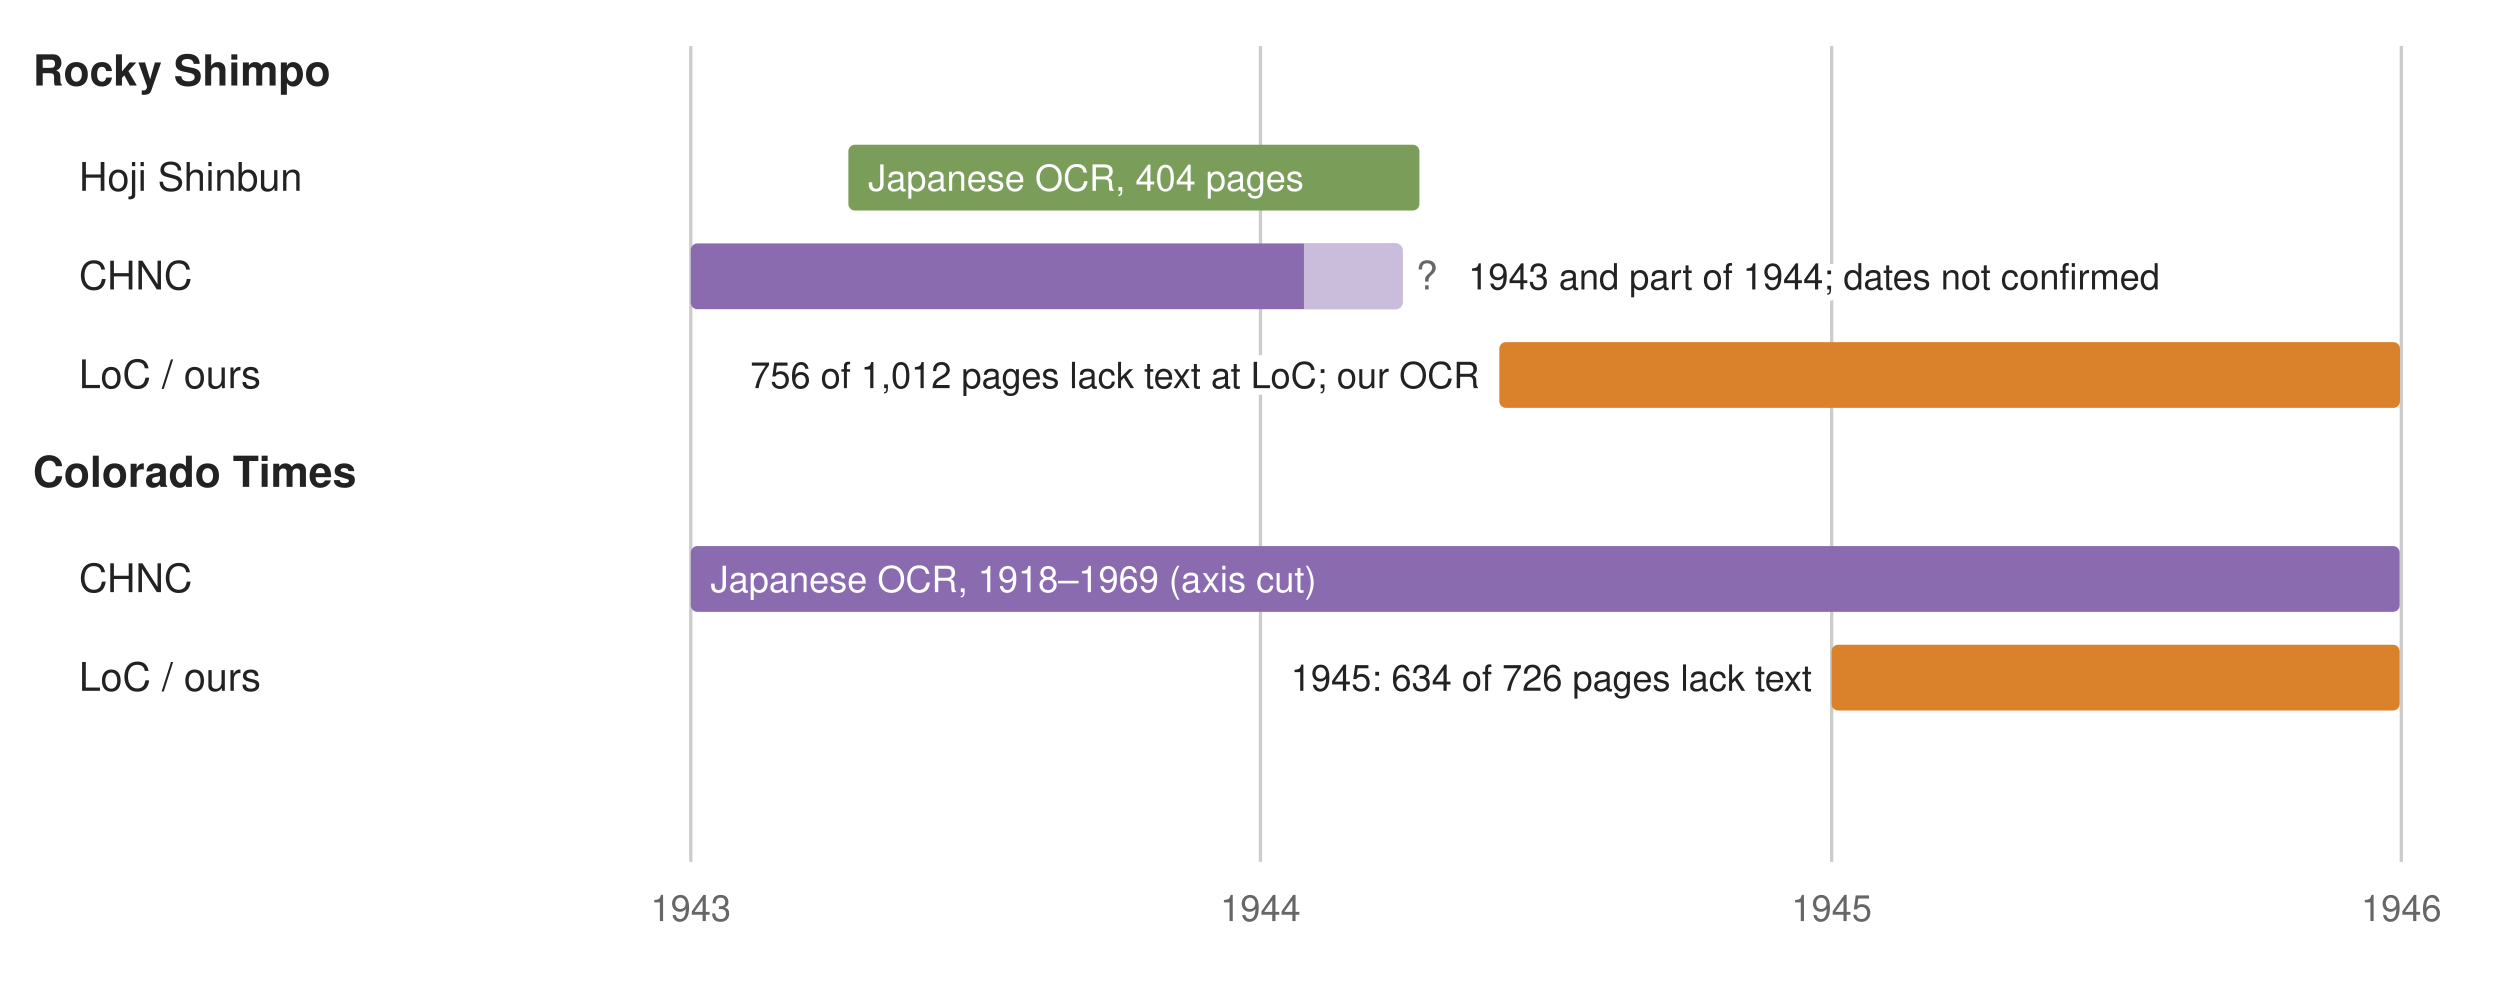
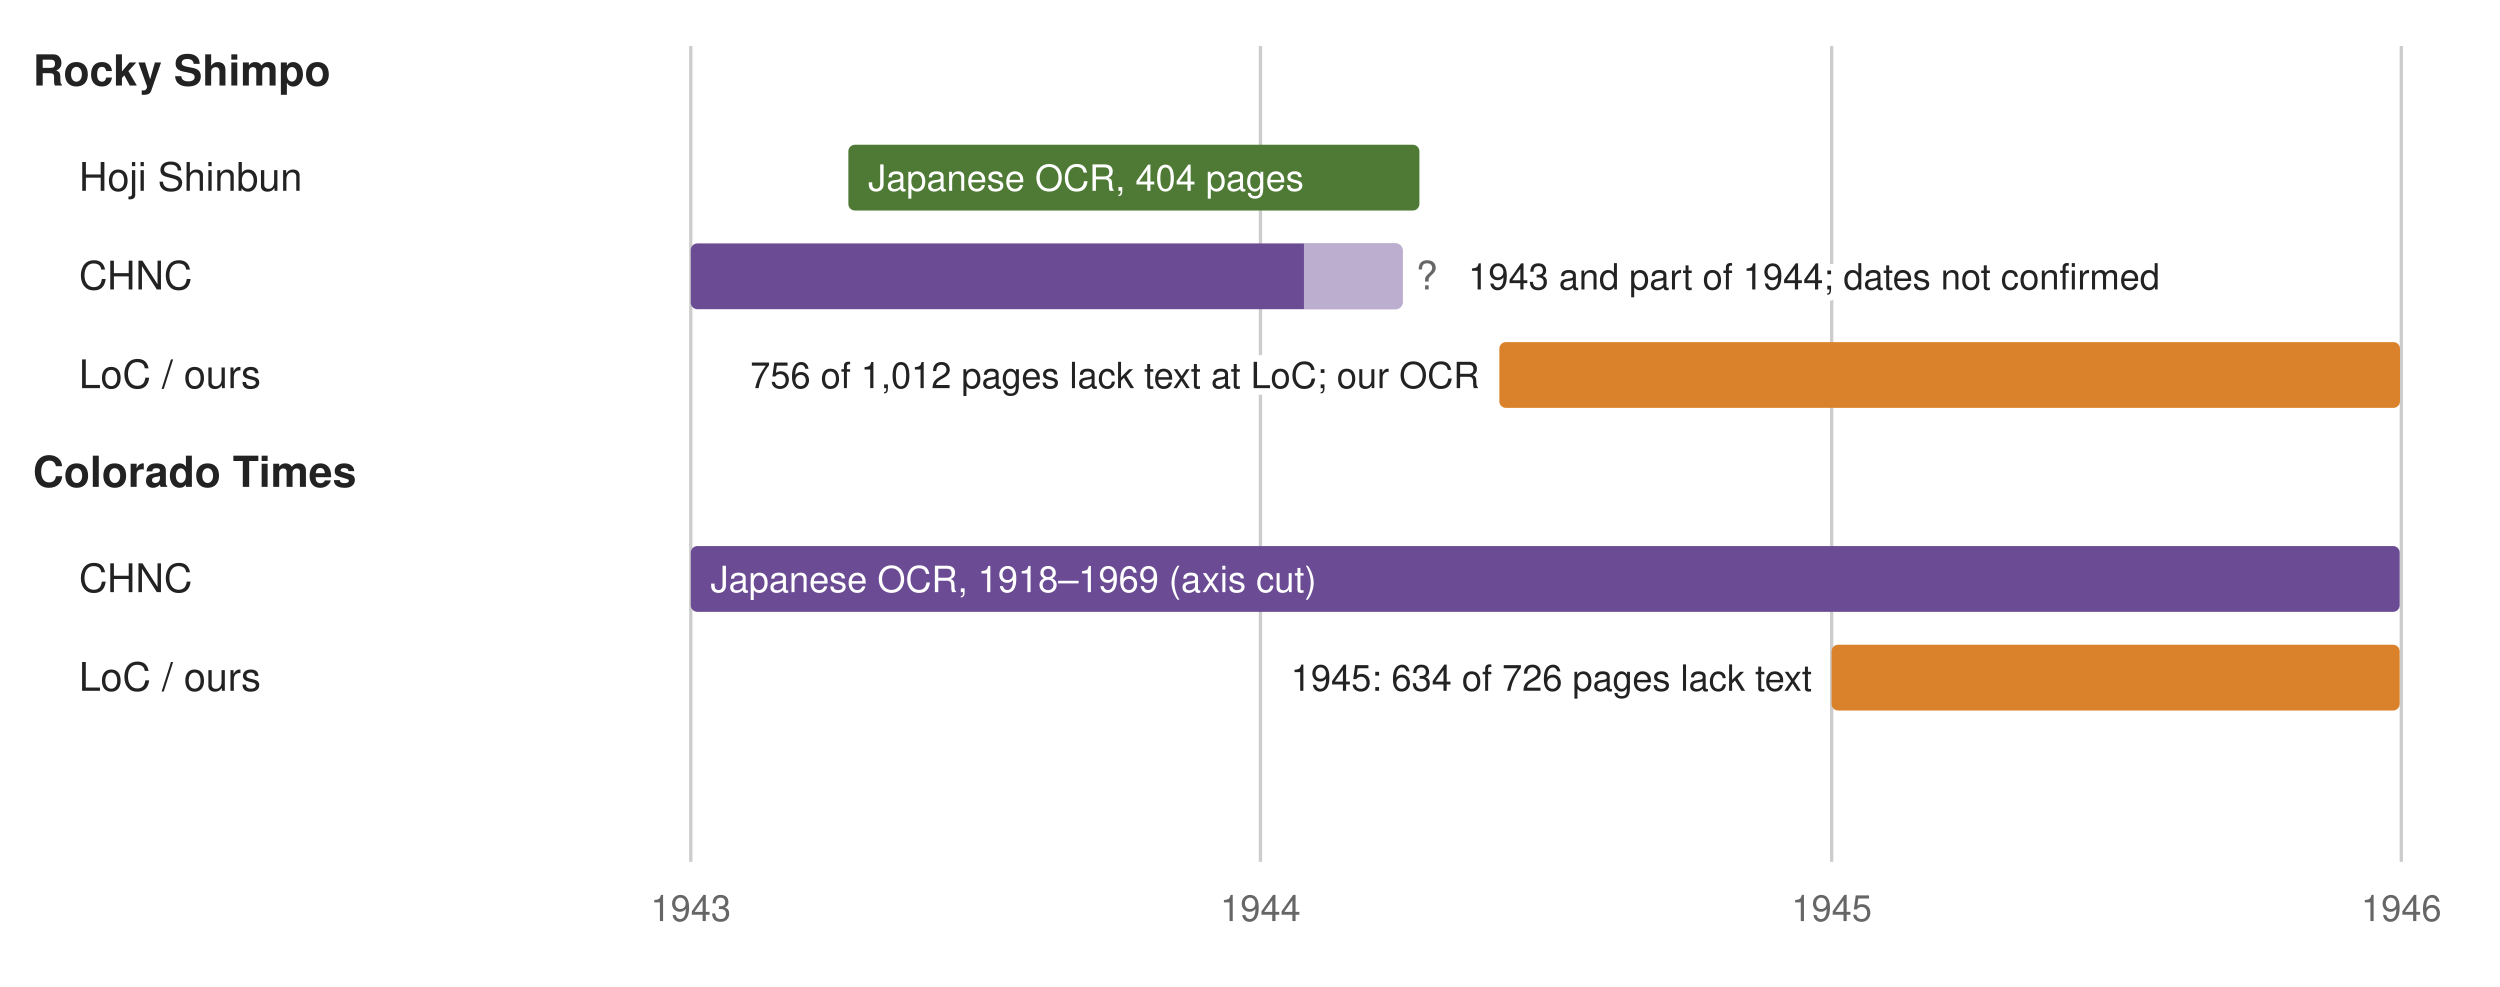
<svg xmlns="http://www.w3.org/2000/svg" viewBox="0 0 760 300" width="760" height="300" font-family="Helvetica Neue, Helvetica, Arial, Hiragino Sans, sans-serif">
  <rect width="760" height="300" fill="white" />
  <line x1="210.0" y1="14" x2="210.0" y2="262" stroke="#ccc" />
  <text x="210.0" y="280" font-size="11" text-anchor="middle" fill="#666" font-weight="normal">1943</text>
  <line x1="383.175" y1="14" x2="383.175" y2="262" stroke="#ccc" />
  <text x="383.175" y="280" font-size="11" text-anchor="middle" fill="#666" font-weight="normal">1944</text>
  <line x1="556.825" y1="14" x2="556.825" y2="262" stroke="#ccc" />
  <text x="556.825" y="280" font-size="11" text-anchor="middle" fill="#666" font-weight="normal">1945</text>
  <line x1="730.0" y1="14" x2="730.0" y2="262" stroke="#ccc" />
  <text x="730.0" y="280" font-size="11" text-anchor="middle" fill="#666" font-weight="normal">1946</text>
  <text x="10" y="26" font-size="13" text-anchor="start" fill="#222" font-weight="bold">Rocky Shimpo</text>
  <text x="24" y="58" font-size="12" text-anchor="start" fill="#222" font-weight="normal">Hoji Shinbun</text>
-   <rect x="257.9" y="44" width="173.6" height="20" fill="#7a9e5a" rx="2" />
+   <rect x="257.9" y="44" width="173.6" height="20" fill="#4f7a35" rx="2" />
  <text x="263.92" y="58" font-size="11" text-anchor="start" fill="white" font-weight="normal">Japanese OCR, 404 pages</text>
  <text x="24" y="88" font-size="12" text-anchor="start" fill="#222" font-weight="normal">CHNC</text>
-   <rect x="210.0" y="74" width="216.4" height="20" fill="#8a6bb0" rx="2" />
+   <rect x="210.0" y="74" width="216.4" height="20" fill="#6b4c94" rx="2" />
  <rect x="396.4" y="74" width="30" height="20" fill="white" opacity="0.55" />
  <text x="430.35" y="88" font-size="12" text-anchor="start" fill="#666" font-weight="normal">?</text>
  <text x="446.35" y="88" font-size="11" text-anchor="start" fill="#222" font-weight="normal" stroke="white" stroke-width="4" paint-order="stroke">1943 and part of 1944; dates not confirmed</text>
  <text x="24" y="118" font-size="12" text-anchor="start" fill="#222" font-weight="normal">LoC / ours</text>
  <rect x="455.8" y="104" width="273.8" height="20" fill="#d9822b" rx="2" />
  <text x="449.766" y="118" font-size="11" text-anchor="end" fill="#222" font-weight="normal" stroke="white" stroke-width="4" paint-order="stroke">756 of 1,012 pages lack text at LoC; our OCR</text>
  <text x="10" y="148" font-size="13" text-anchor="start" fill="#222" font-weight="bold">Colorado Times</text>
  <text x="24" y="180" font-size="12" text-anchor="start" fill="#222" font-weight="normal">CHNC</text>
-   <rect x="210.0" y="166" width="519.5" height="20" fill="#8a6bb0" rx="2" />
+   <rect x="210.0" y="166" width="519.5" height="20" fill="#6b4c94" rx="2" />
  <text x="216.0" y="180" font-size="11" text-anchor="start" fill="white" font-weight="normal">Japanese OCR, 1918–1969 (axis cut)</text>
  <text x="24" y="210" font-size="12" text-anchor="start" fill="#222" font-weight="normal">LoC / ours</text>
  <rect x="556.8" y="196" width="172.7" height="20" fill="#d9822b" rx="2" />
  <text x="550.825" y="210" font-size="11" text-anchor="end" fill="#222" font-weight="normal" stroke="white" stroke-width="4" paint-order="stroke">1945: 634 of 726 pages lack text</text>
</svg>
